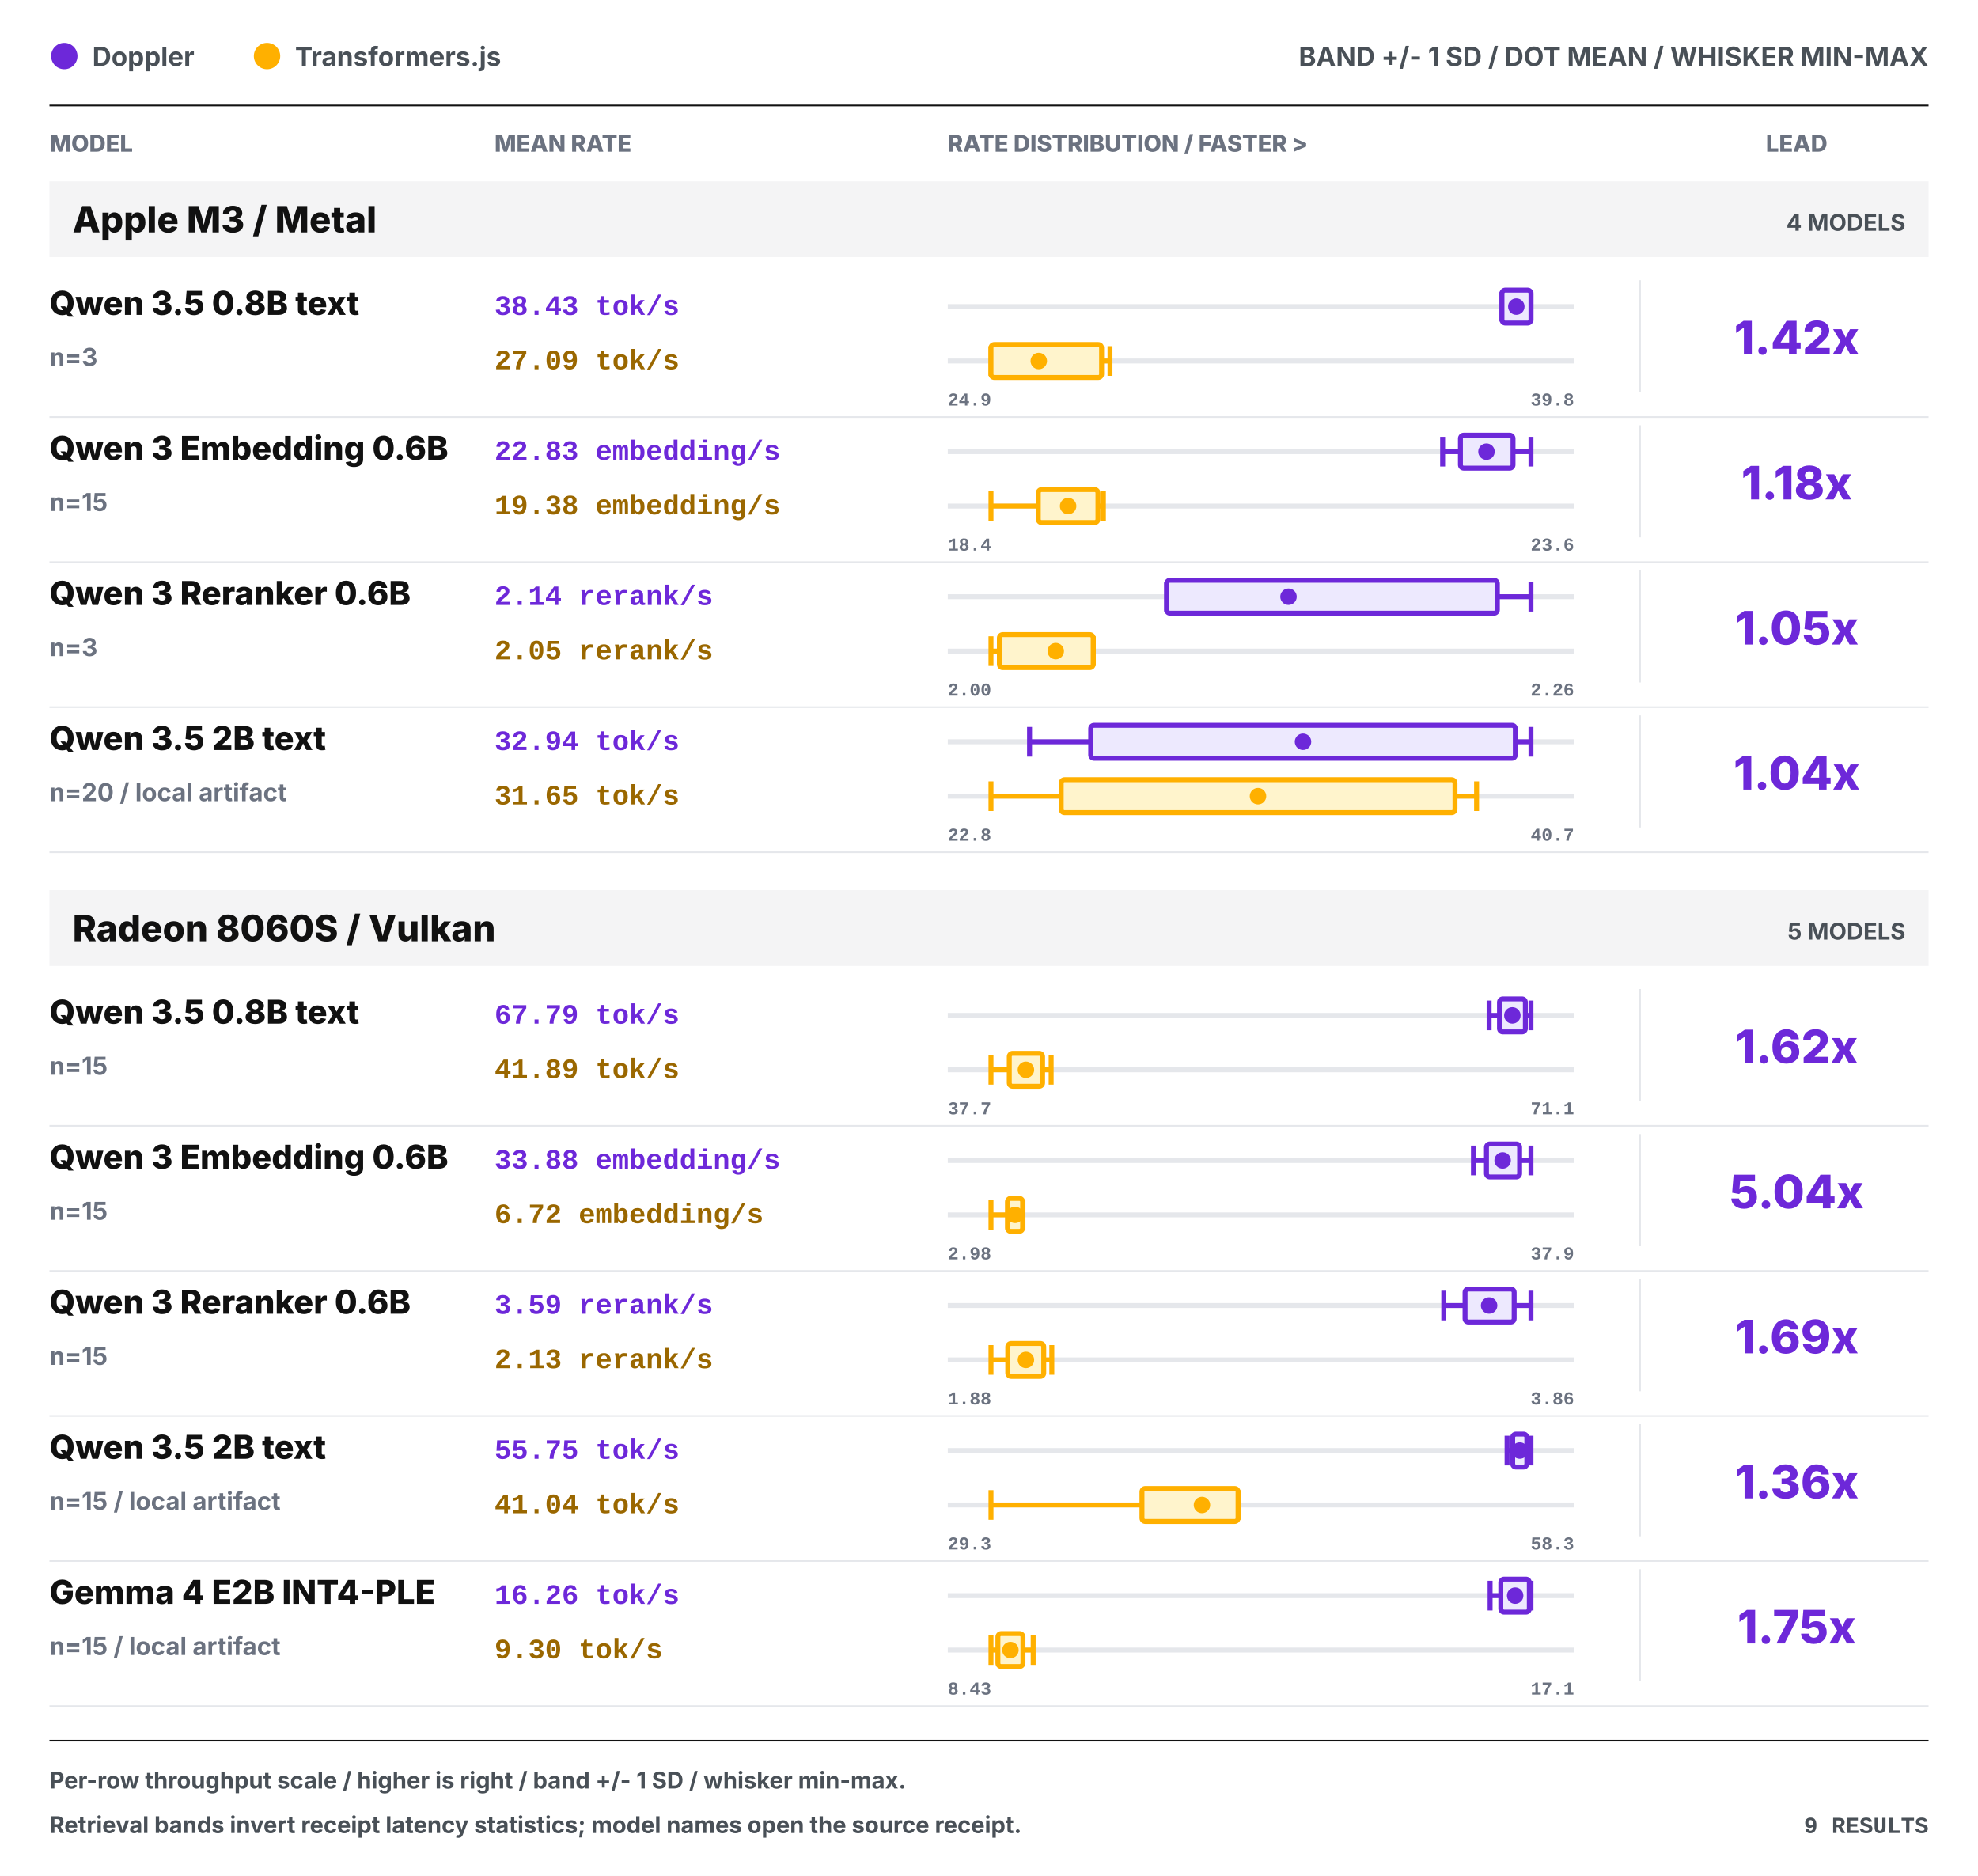
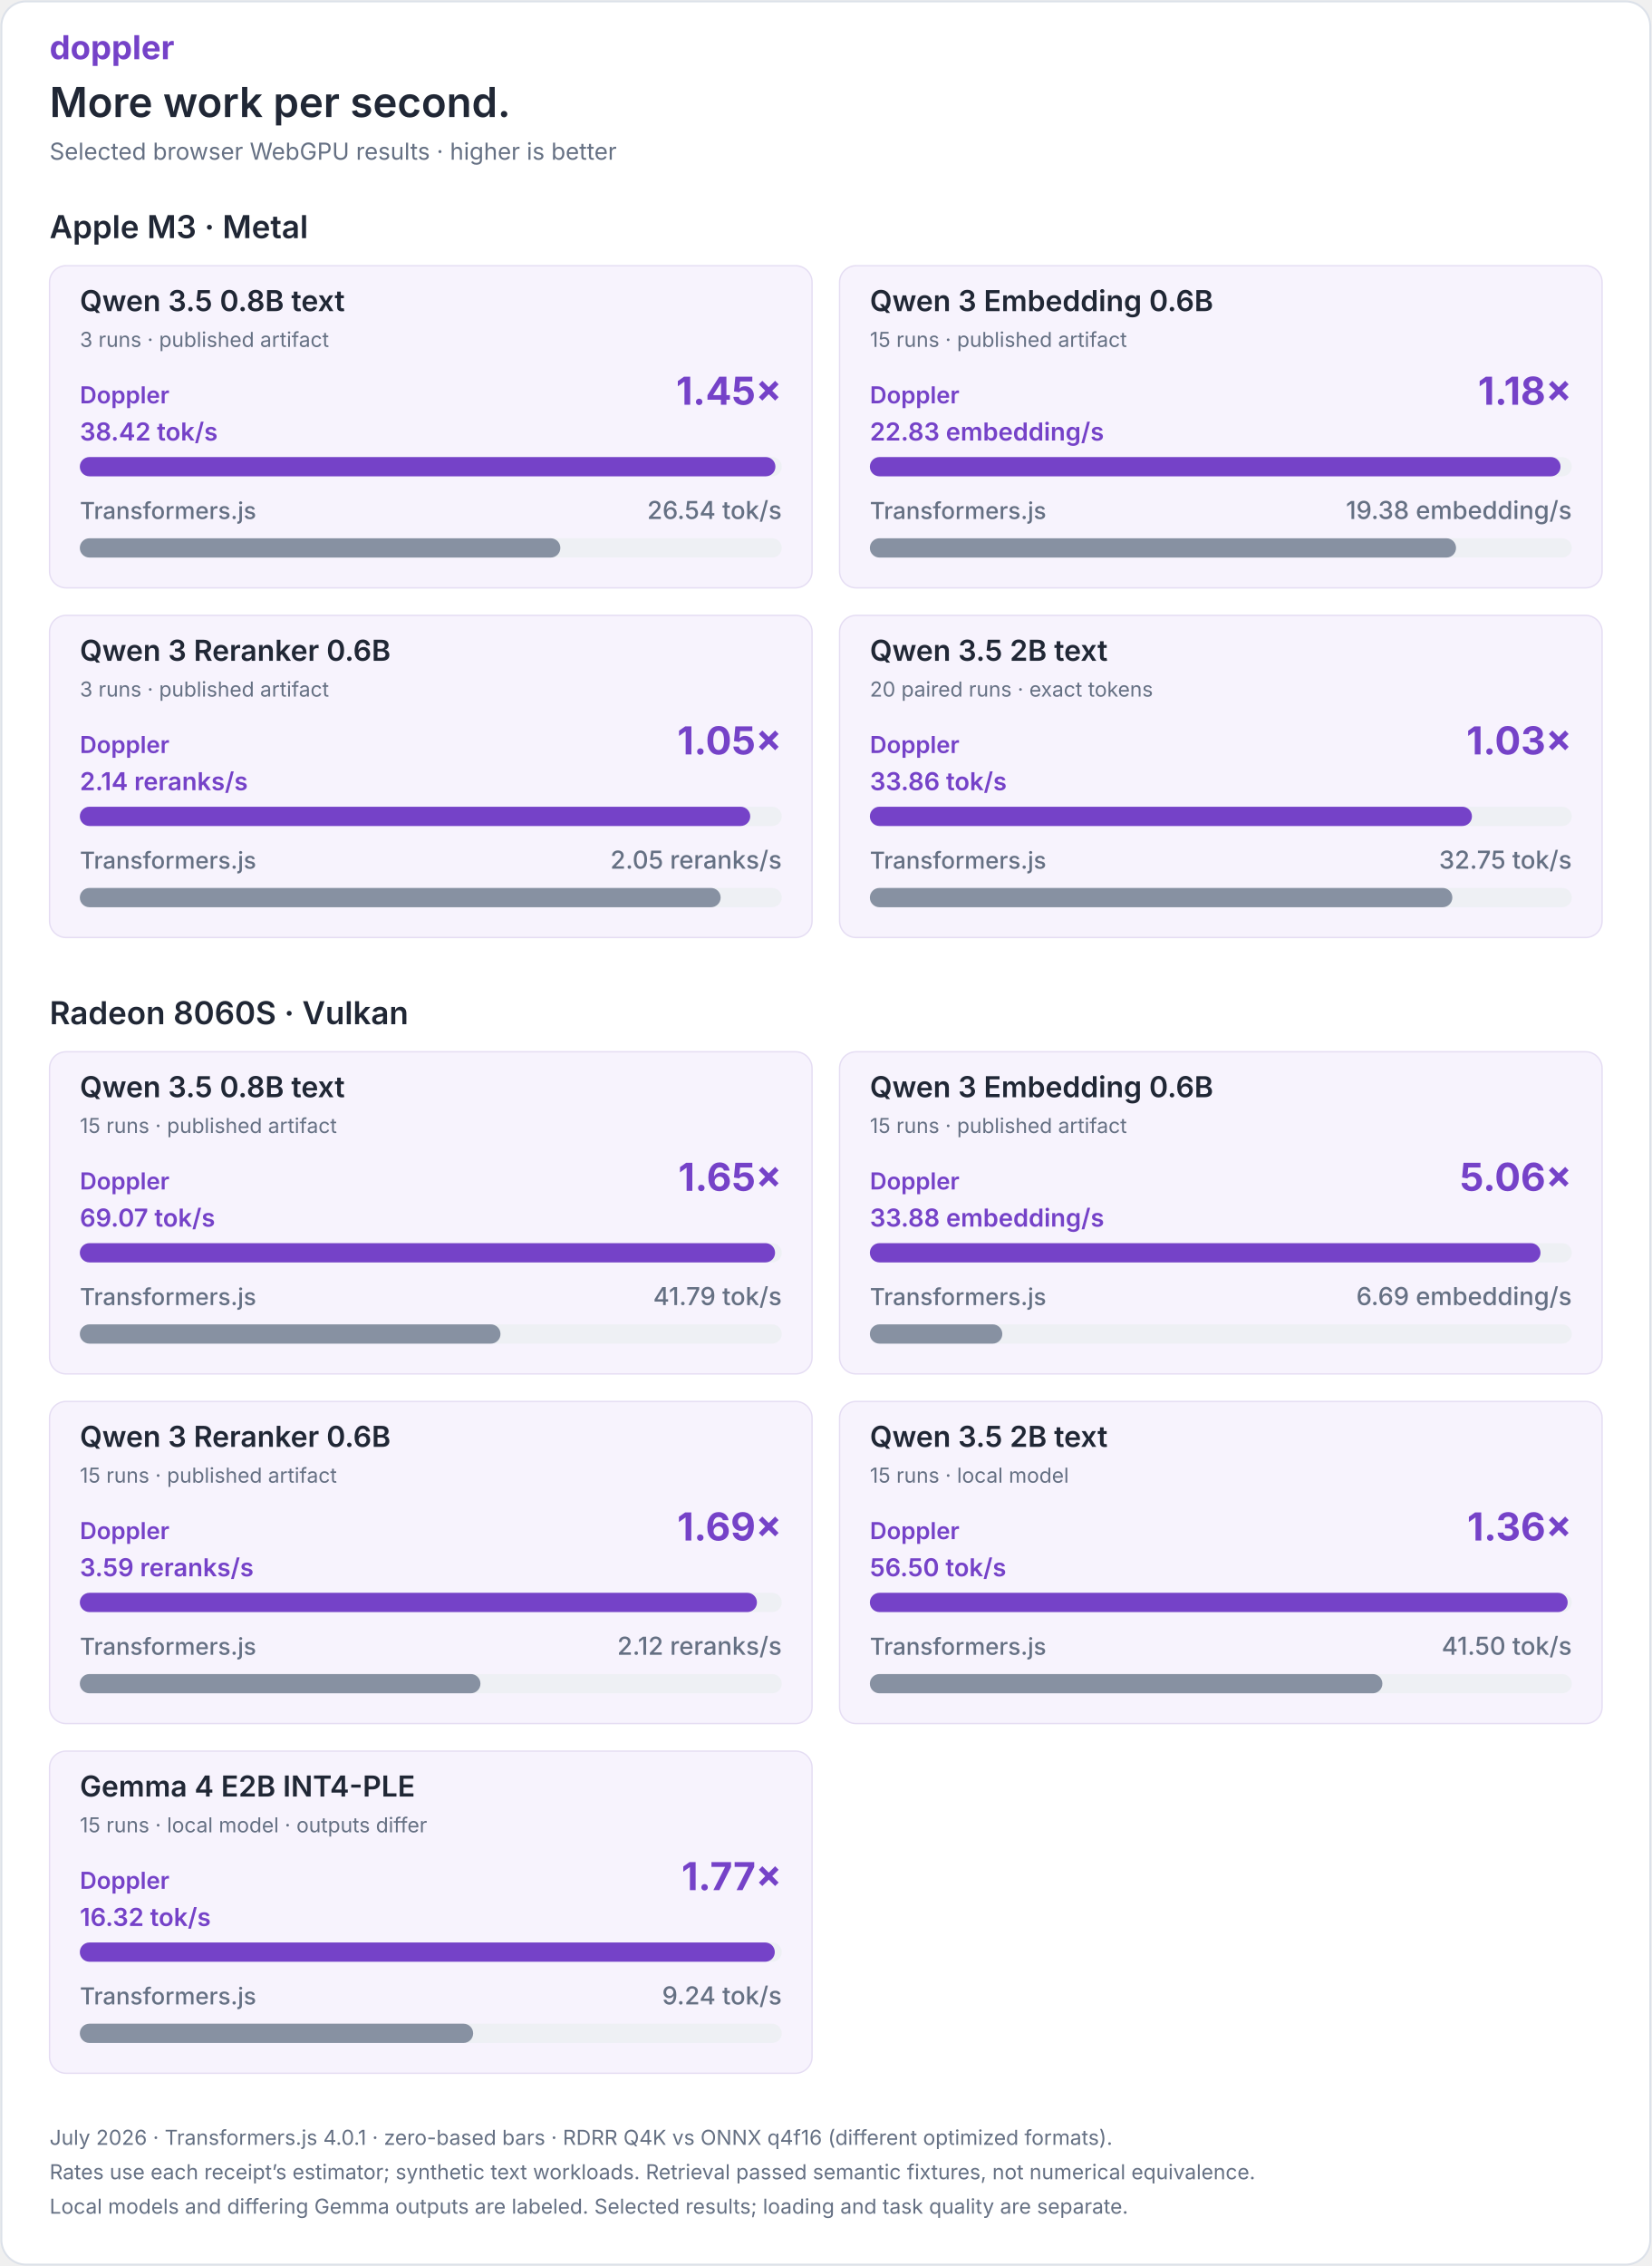
- <svg xmlns="http://www.w3.org/2000/svg" width="1200" height="1138" viewBox="0 0 1200 1138" role="img" aria-labelledby="title desc">
-   <defs>
-     <style>
-     text{fill:#111;font-family:Inter,"Segoe UI","Helvetica Neue",Arial,sans-serif;letter-spacing:0}.mono{font-family:SFMono-Regular,Menlo,Consolas,"Liberation Mono",monospace}.legend{font-size:16px;font-weight:750;fill:#495057}.column{font-size:14px;font-weight:800;fill:#6b7280}.section{font-size:22px;font-weight:800}.section-detail{font-size:14px;font-weight:750;fill:#495057}.model{font-size:20px;font-weight:800}.detail{font-size:15px;font-weight:650;fill:#6b7280}.dv,.tv{font-size:17px;font-weight:800}.dv{fill:#6d28d9}.tv{fill:#9a6700}.ratio{font-size:28px;font-weight:800;fill:#6d28d9}.footer{font-size:14px;font-weight:650;fill:#495057}.scale{font-size:11px;font-weight:650;fill:#6b7280}.band{fill:#f4f4f5}.row{stroke:#e5e7eb}.axis{stroke:#e5e7eb;stroke-width:3}.divider{stroke:#e5e7eb}.d-box{fill:#ede9fe;stroke:#6d28d9;stroke-width:3}.t-box{fill:#fff4cc;stroke:#ffb000;stroke-width:3}.d-mark{fill:none;stroke:#6d28d9;stroke-width:3}.t-mark{fill:none;stroke:#ffb000;stroke-width:3}.d-dot{fill:#6d28d9}.t-dot{fill:#ffb000}.receipt:hover{text-decoration:underline}
-   </style>
-   </defs>
-   <rect width="1200" height="1138" fill="#fff" />
-   <circle cx="39" cy="34" r="8" fill="#6d28d9" />
-   <text x="56" y="40" class="legend">Doppler</text>
-   <circle cx="162" cy="34" r="8" fill="#ffb000" />
-   <text x="179" y="40" class="legend">Transformers.js</text>
-   <text x="1170" y="40" text-anchor="end" class="legend">BAND +/- 1 SD / DOT MEAN / WHISKER MIN-MAX</text>
-   <path d="M30 64H1170" stroke="#111" />
-   <text x="30" y="92" class="column">MODEL</text>
-   <text x="300" y="92" class="column">MEAN RATE</text>
-   <text x="575" y="92" class="column">RATE DISTRIBUTION / FASTER &gt;</text>
-   <text x="1090" y="92" text-anchor="middle" class="column">LEAD</text>
-   <rect x="30" y="110" width="1140" height="46" class="band" />
-   <text x="44" y="141" class="section">Apple M3 / Metal</text>
-   <text x="1156" y="140" text-anchor="end" class="section-detail">4 MODELS</text>
+ <svg xmlns="http://www.w3.org/2000/svg" width="1200" height="1646" viewBox="0 0 1200 1646" role="img" aria-labelledby="title desc">
+   <style>text{font-family:Inter,-apple-system,BlinkMacSystemFont,"Segoe UI",sans-serif;font-variant-numeric:tabular-nums}a:hover text{text-decoration:underline}</style>
+   <rect x="1" y="1" width="1198" height="1644" rx="18" fill="white" stroke="#dce1e9" stroke-width="1.4" />
+   <text x="36" y="43" font-size="24" fill="#7542c8" font-weight="700">doppler</text>
+   <text x="36" y="85" font-size="30" fill="#202735" font-weight="600">More work per second.</text>
+   <text x="36" y="116" font-size="17" fill="#657083" font-weight="400">Selected browser WebGPU results · higher is better</text>
+   <text x="36" y="173" font-size="23" fill="#202735" font-weight="600">Apple M3 · Metal</text>
  <g class="benchmark-row" data-receipt="benchmarks/vendors/results/compare_20260709T154633.json">
-     <a href="https://github.com/clocksmith/doppler/blob/main/benchmarks/vendors/results/compare_20260709T154633.json" target="_blank">
-       <text x="30" y="191" class="model receipt">Qwen 3.5 0.8B text</text>
+     <a href="https://github.com/clocksmith/doppler/blob/main/benchmarks/vendors/results/compare_20260709T154633.json">
+       <rect x="36" y="193" width="554" height="234" rx="12" fill="#f7f3fd" stroke="#e5ddf3" />
+       <text x="58" y="226" font-size="21" fill="#202735" font-weight="600">Qwen 3.5 0.8B text</text>
+       <text x="58" y="252" font-size="15" fill="#657083" font-weight="400">3 runs · published artifact</text>
+       <text x="568" y="294" font-size="28" fill="#7542c8" font-weight="650" text-anchor="end">1.45×</text>
+       <text x="58" y="293" font-size="17" fill="#7542c8" font-weight="600">Doppler</text>
+       <text x="58" y="320" font-size="18" fill="#7542c8" font-weight="600">38.42 tok/s</text>
+       <rect x="58" y="332" width="510" height="14" rx="7" fill="#eef0f4" />
+       <rect x="58" y="332" width="505.38" height="14" rx="7" fill="#7542c8" />
+       <text x="58" y="377" font-size="17" fill="#657083" font-weight="500">Transformers.js</text>
+       <text x="568" y="377" font-size="18" fill="#657083" font-weight="500" text-anchor="end">26.54 tok/s</text>
+       <rect x="58" y="391" width="510" height="14" rx="7" fill="#eef0f4" />
+       <rect x="58" y="391" width="349.12" height="14" rx="7" fill="#8791a2" />
    </a>
-     <text x="30" y="222" class="detail">n=3</text>
-     <text x="300" y="191" class="dv mono">38.43 tok/s</text>
-     <text x="300" y="224" class="tv mono">27.09 tok/s</text>
-     <path d="M575 186H955" class="axis" />
-     <path d="M911.2 186H928.8 M911.2 177V195 M928.8 177V195" class="d-mark" />
-     <rect x="911.2" y="176" width="17.6" height="20" rx="2" class="d-box" />
-     <circle cx="919.9" cy="186" r="5" class="d-dot" />
-     <path d="M575 219H955" class="axis" />
-     <path d="M601.2 219H673.4 M601.2 210V228 M673.4 210V228" class="t-mark" />
-     <rect x="601.2" y="209" width="67.1" height="20" rx="2" class="t-box" />
-     <circle cx="630.2" cy="219" r="5" class="t-dot" />
-     <text x="575" y="246" class="scale mono">24.9</text>
-     <text x="955" y="246" text-anchor="end" class="scale mono">39.8</text>
-     <path d="M995 170V238" class="divider" />
-     <text x="1090" y="215" text-anchor="middle" class="ratio">1.42x</text>
-     <path d="M30 253H1170" class="row" />
  </g>
  <g class="benchmark-row" data-receipt="benchmarks/vendors/results/embedding_compare_qwen-3-embedding-0-6b-q4k-ehf16-af32_20260709T180853.json">
-     <a href="https://github.com/clocksmith/doppler/blob/main/benchmarks/vendors/results/embedding_compare_qwen-3-embedding-0-6b-q4k-ehf16-af32_20260709T180853.json" target="_blank">
-       <text x="30" y="279" class="model receipt">Qwen 3 Embedding 0.6B</text>
+     <a href="https://github.com/clocksmith/doppler/blob/main/benchmarks/vendors/results/embedding_compare_qwen-3-embedding-0-6b-q4k-ehf16-af32_20260709T180853.json">
+       <rect x="610" y="193" width="554" height="234" rx="12" fill="#f7f3fd" stroke="#e5ddf3" />
+       <text x="632" y="226" font-size="21" fill="#202735" font-weight="600">Qwen 3 Embedding 0.6B</text>
+       <text x="632" y="252" font-size="15" fill="#657083" font-weight="400">15 runs · published artifact</text>
+       <text x="1142" y="294" font-size="28" fill="#7542c8" font-weight="650" text-anchor="end">1.18×</text>
+       <text x="632" y="293" font-size="17" fill="#7542c8" font-weight="600">Doppler</text>
+       <text x="632" y="320" font-size="18" fill="#7542c8" font-weight="600">22.83 embedding/s</text>
+       <rect x="632" y="332" width="510" height="14" rx="7" fill="#eef0f4" />
+       <rect x="632" y="332" width="501.83" height="14" rx="7" fill="#7542c8" />
+       <text x="632" y="377" font-size="17" fill="#657083" font-weight="500">Transformers.js</text>
+       <text x="1142" y="377" font-size="18" fill="#657083" font-weight="500" text-anchor="end">19.38 embedding/s</text>
+       <rect x="632" y="391" width="510" height="14" rx="7" fill="#eef0f4" />
+       <rect x="632" y="391" width="425.89" height="14" rx="7" fill="#8791a2" />
    </a>
-     <text x="30" y="310" class="detail">n=15</text>
-     <text x="300" y="279" class="dv mono">22.83 embedding/s</text>
-     <text x="300" y="312" class="tv mono">19.38 embedding/s</text>
-     <path d="M575 274H955" class="axis" />
-     <path d="M875.2 274H928.8 M875.2 265V283 M928.8 265V283" class="d-mark" />
-     <rect x="886.0" y="264" width="31.9" height="20" rx="2" class="d-box" />
-     <circle cx="901.8" cy="274" r="5" class="d-dot" />
-     <path d="M575 307H955" class="axis" />
-     <path d="M601.2 307H669.4 M601.2 298V316 M669.4 298V316" class="t-mark" />
-     <rect x="629.9" y="297" width="36.2" height="20" rx="2" class="t-box" />
-     <circle cx="648.0" cy="307" r="5" class="t-dot" />
-     <text x="575" y="334" class="scale mono">18.4</text>
-     <text x="955" y="334" text-anchor="end" class="scale mono">23.6</text>
-     <path d="M995 258V326" class="divider" />
-     <text x="1090" y="303" text-anchor="middle" class="ratio">1.18x</text>
-     <path d="M30 341H1170" class="row" />
  </g>
  <g class="benchmark-row" data-receipt="benchmarks/vendors/results/rerank_compare_qwen-3-reranker-0-6b-q4k-ehf16-af32_20260709T192830.json">
-     <a href="https://github.com/clocksmith/doppler/blob/main/benchmarks/vendors/results/rerank_compare_qwen-3-reranker-0-6b-q4k-ehf16-af32_20260709T192830.json" target="_blank">
-       <text x="30" y="367" class="model receipt">Qwen 3 Reranker 0.6B</text>
+     <a href="https://github.com/clocksmith/doppler/blob/main/benchmarks/vendors/results/rerank_compare_qwen-3-reranker-0-6b-q4k-ehf16-af32_20260709T192830.json">
+       <rect x="36" y="447" width="554" height="234" rx="12" fill="#f7f3fd" stroke="#e5ddf3" />
+       <text x="58" y="480" font-size="21" fill="#202735" font-weight="600">Qwen 3 Reranker 0.6B</text>
+       <text x="58" y="506" font-size="15" fill="#657083" font-weight="400">3 runs · published artifact</text>
+       <text x="568" y="548" font-size="28" fill="#7542c8" font-weight="650" text-anchor="end">1.05×</text>
+       <text x="58" y="547" font-size="17" fill="#7542c8" font-weight="600">Doppler</text>
+       <text x="58" y="574" font-size="18" fill="#7542c8" font-weight="600">2.14 reranks/s</text>
+       <rect x="58" y="586" width="510" height="14" rx="7" fill="#eef0f4" />
+       <rect x="58" y="586" width="487.09" height="14" rx="7" fill="#7542c8" />
+       <text x="58" y="631" font-size="17" fill="#657083" font-weight="500">Transformers.js</text>
+       <text x="568" y="631" font-size="18" fill="#657083" font-weight="500" text-anchor="end">2.05 reranks/s</text>
+       <rect x="58" y="645" width="510" height="14" rx="7" fill="#eef0f4" />
+       <rect x="58" y="645" width="465.59" height="14" rx="7" fill="#8791a2" />
    </a>
-     <text x="30" y="398" class="detail">n=3</text>
-     <text x="300" y="367" class="dv mono">2.14 rerank/s</text>
-     <text x="300" y="400" class="tv mono">2.05 rerank/s</text>
-     <path d="M575 362H955" class="axis" />
-     <path d="M707.8 362H928.8 M707.8 353V371 M928.8 353V371" class="d-mark" />
-     <rect x="707.8" y="352" width="200.6" height="20" rx="2" class="d-box" />
-     <circle cx="781.7" cy="362" r="5" class="d-dot" />
-     <path d="M575 395H955" class="axis" />
-     <path d="M601.2 395H663.3 M601.2 386V404 M663.3 386V404" class="t-mark" />
-     <rect x="606.3" y="385" width="56.9" height="20" rx="2" class="t-box" />
-     <circle cx="640.5" cy="395" r="5" class="t-dot" />
-     <text x="575" y="422" class="scale mono">2.00</text>
-     <text x="955" y="422" text-anchor="end" class="scale mono">2.26</text>
-     <path d="M995 346V414" class="divider" />
-     <text x="1090" y="391" text-anchor="middle" class="ratio">1.05x</text>
-     <path d="M30 429H1170" class="row" />
  </g>
  <g class="benchmark-row" data-receipt="benchmarks/vendors/results/qwen35-2b-metal-paired-p256-d512-20260710.json">
-     <a href="https://github.com/clocksmith/doppler/blob/main/benchmarks/vendors/results/qwen35-2b-metal-paired-p256-d512-20260710.json" target="_blank">
-       <text x="30" y="455" class="model receipt">Qwen 3.5 2B text</text>
+     <a href="https://github.com/clocksmith/doppler/blob/main/benchmarks/vendors/results/qwen35-2b-metal-paired-p256-d512-20260710.json">
+       <rect x="610" y="447" width="554" height="234" rx="12" fill="#f7f3fd" stroke="#e5ddf3" />
+       <text x="632" y="480" font-size="21" fill="#202735" font-weight="600">Qwen 3.5 2B text</text>
+       <text x="632" y="506" font-size="15" fill="#657083" font-weight="400">20 paired runs · exact tokens</text>
+       <text x="1142" y="548" font-size="28" fill="#7542c8" font-weight="650" text-anchor="end">1.03×</text>
+       <text x="632" y="547" font-size="17" fill="#7542c8" font-weight="600">Doppler</text>
+       <text x="632" y="574" font-size="18" fill="#7542c8" font-weight="600">33.86 tok/s</text>
+       <rect x="632" y="586" width="510" height="14" rx="7" fill="#eef0f4" />
+       <rect x="632" y="586" width="437.45" height="14" rx="7" fill="#7542c8" />
+       <text x="632" y="631" font-size="17" fill="#657083" font-weight="500">Transformers.js</text>
+       <text x="1142" y="631" font-size="18" fill="#657083" font-weight="500" text-anchor="end">32.75 tok/s</text>
+       <rect x="632" y="645" width="510" height="14" rx="7" fill="#eef0f4" />
+       <rect x="632" y="645" width="423.20" height="14" rx="7" fill="#8791a2" />
    </a>
-     <text x="30" y="486" class="detail">n=20 / local artifact</text>
-     <text x="300" y="455" class="dv mono">32.94 tok/s</text>
-     <text x="300" y="488" class="tv mono">31.65 tok/s</text>
-     <path d="M575 450H955" class="axis" />
-     <path d="M624.6 450H928.8 M624.6 441V459 M928.8 441V459" class="d-mark" />
-     <rect x="661.7" y="440" width="257.6" height="20" rx="2" class="d-box" />
-     <circle cx="790.5" cy="450" r="5" class="d-dot" />
-     <path d="M575 483H955" class="axis" />
-     <path d="M601.2 483H895.8 M601.2 474V492 M895.8 474V492" class="t-mark" />
-     <rect x="643.8" y="473" width="238.9" height="20" rx="2" class="t-box" />
-     <circle cx="763.2" cy="483" r="5" class="t-dot" />
-     <text x="575" y="510" class="scale mono">22.8</text>
-     <text x="955" y="510" text-anchor="end" class="scale mono">40.7</text>
-     <path d="M995 434V502" class="divider" />
-     <text x="1090" y="479" text-anchor="middle" class="ratio">1.04x</text>
-     <path d="M30 517H1170" class="row" />
  </g>
-   <rect x="30" y="540" width="1140" height="46" class="band" />
-   <text x="44" y="571" class="section">Radeon 8060S / Vulkan</text>
-   <text x="1156" y="570" text-anchor="end" class="section-detail">5 MODELS</text>
+   <text x="36" y="744" font-size="23" fill="#202735" font-weight="600">Radeon 8060S · Vulkan</text>
  <g class="benchmark-row" data-receipt="benchmarks/vendors/results/compare_20260707T153509.json">
-     <a href="https://github.com/clocksmith/doppler/blob/main/benchmarks/vendors/results/compare_20260707T153509.json" target="_blank">
-       <text x="30" y="621" class="model receipt">Qwen 3.5 0.8B text</text>
+     <a href="https://github.com/clocksmith/doppler/blob/main/benchmarks/vendors/results/compare_20260707T153509.json">
+       <rect x="36" y="764" width="554" height="234" rx="12" fill="#f7f3fd" stroke="#e5ddf3" />
+       <text x="58" y="797" font-size="21" fill="#202735" font-weight="600">Qwen 3.5 0.8B text</text>
+       <text x="58" y="823" font-size="15" fill="#657083" font-weight="400">15 runs · published artifact</text>
+       <text x="568" y="865" font-size="28" fill="#7542c8" font-weight="650" text-anchor="end">1.65×</text>
+       <text x="58" y="864" font-size="17" fill="#7542c8" font-weight="600">Doppler</text>
+       <text x="58" y="891" font-size="18" fill="#7542c8" font-weight="600">69.07 tok/s</text>
+       <rect x="58" y="903" width="510" height="14" rx="7" fill="#eef0f4" />
+       <rect x="58" y="903" width="505.13" height="14" rx="7" fill="#7542c8" />
+       <text x="58" y="948" font-size="17" fill="#657083" font-weight="500">Transformers.js</text>
+       <text x="568" y="948" font-size="18" fill="#657083" font-weight="500" text-anchor="end">41.79 tok/s</text>
+       <rect x="58" y="962" width="510" height="14" rx="7" fill="#eef0f4" />
+       <rect x="58" y="962" width="305.63" height="14" rx="7" fill="#8791a2" />
    </a>
-     <text x="30" y="652" class="detail">n=15</text>
-     <text x="300" y="621" class="dv mono">67.79 tok/s</text>
-     <text x="300" y="654" class="tv mono">41.89 tok/s</text>
-     <path d="M575 616H955" class="axis" />
-     <path d="M903.4 616H928.8 M903.4 607V625 M928.8 607V625" class="d-mark" />
-     <rect x="909.7" y="606" width="15.7" height="20" rx="2" class="d-box" />
-     <circle cx="917.5" cy="616" r="5" class="d-dot" />
-     <path d="M575 649H955" class="axis" />
-     <path d="M601.2 649H637.7 M601.2 640V658 M637.7 640V658" class="t-mark" />
-     <rect x="612.3" y="639" width="20.2" height="20" rx="2" class="t-box" />
-     <circle cx="622.4" cy="649" r="5" class="t-dot" />
-     <text x="575" y="676" class="scale mono">37.7</text>
-     <text x="955" y="676" text-anchor="end" class="scale mono">71.1</text>
-     <path d="M995 600V668" class="divider" />
-     <text x="1090" y="645" text-anchor="middle" class="ratio">1.62x</text>
-     <path d="M30 683H1170" class="row" />
  </g>
  <g class="benchmark-row" data-receipt="benchmarks/vendors/results/embedding_compare_qwen-3-embedding-0-6b-q4k-ehf16-af32_20260710T011455.json">
-     <a href="https://github.com/clocksmith/doppler/blob/main/benchmarks/vendors/results/embedding_compare_qwen-3-embedding-0-6b-q4k-ehf16-af32_20260710T011455.json" target="_blank">
-       <text x="30" y="709" class="model receipt">Qwen 3 Embedding 0.6B</text>
+     <a href="https://github.com/clocksmith/doppler/blob/main/benchmarks/vendors/results/embedding_compare_qwen-3-embedding-0-6b-q4k-ehf16-af32_20260710T011455.json">
+       <rect x="610" y="764" width="554" height="234" rx="12" fill="#f7f3fd" stroke="#e5ddf3" />
+       <text x="632" y="797" font-size="21" fill="#202735" font-weight="600">Qwen 3 Embedding 0.6B</text>
+       <text x="632" y="823" font-size="15" fill="#657083" font-weight="400">15 runs · published artifact</text>
+       <text x="1142" y="865" font-size="28" fill="#7542c8" font-weight="650" text-anchor="end">5.06×</text>
+       <text x="632" y="864" font-size="17" fill="#7542c8" font-weight="600">Doppler</text>
+       <text x="632" y="891" font-size="18" fill="#7542c8" font-weight="600">33.88 embedding/s</text>
+       <rect x="632" y="903" width="510" height="14" rx="7" fill="#eef0f4" />
+       <rect x="632" y="903" width="487.26" height="14" rx="7" fill="#7542c8" />
+       <text x="632" y="948" font-size="17" fill="#657083" font-weight="500">Transformers.js</text>
+       <text x="1142" y="948" font-size="18" fill="#657083" font-weight="500" text-anchor="end">6.69 embedding/s</text>
+       <rect x="632" y="962" width="510" height="14" rx="7" fill="#eef0f4" />
+       <rect x="632" y="962" width="96.24" height="14" rx="7" fill="#8791a2" />
    </a>
-     <text x="30" y="740" class="detail">n=15</text>
-     <text x="300" y="709" class="dv mono">33.88 embedding/s</text>
-     <text x="300" y="742" class="tv mono">6.72 embedding/s</text>
-     <path d="M575 704H955" class="axis" />
-     <path d="M893.9 704H928.8 M893.9 695V713 M928.8 695V713" class="d-mark" />
-     <rect x="901.8" y="694" width="20.1" height="20" rx="2" class="d-box" />
-     <circle cx="911.6" cy="704" r="5" class="d-dot" />
-     <path d="M575 737H955" class="axis" />
-     <path d="M601.2 737H620.6 M601.2 728V746 M620.6 728V746" class="t-mark" />
-     <rect x="611.2" y="727" width="9.2" height="20" rx="2" class="t-box" />
-     <circle cx="615.8" cy="737" r="5" class="t-dot" />
-     <text x="575" y="764" class="scale mono">2.98</text>
-     <text x="955" y="764" text-anchor="end" class="scale mono">37.9</text>
-     <path d="M995 688V756" class="divider" />
-     <text x="1090" y="733" text-anchor="middle" class="ratio">5.04x</text>
-     <path d="M30 771H1170" class="row" />
  </g>
  <g class="benchmark-row" data-receipt="benchmarks/vendors/results/rerank_compare_qwen-3-reranker-0-6b-q4k-ehf16-af32_20260710T014450.json">
-     <a href="https://github.com/clocksmith/doppler/blob/main/benchmarks/vendors/results/rerank_compare_qwen-3-reranker-0-6b-q4k-ehf16-af32_20260710T014450.json" target="_blank">
-       <text x="30" y="797" class="model receipt">Qwen 3 Reranker 0.6B</text>
+     <a href="https://github.com/clocksmith/doppler/blob/main/benchmarks/vendors/results/rerank_compare_qwen-3-reranker-0-6b-q4k-ehf16-af32_20260710T014450.json">
+       <rect x="36" y="1018" width="554" height="234" rx="12" fill="#f7f3fd" stroke="#e5ddf3" />
+       <text x="58" y="1051" font-size="21" fill="#202735" font-weight="600">Qwen 3 Reranker 0.6B</text>
+       <text x="58" y="1077" font-size="15" fill="#657083" font-weight="400">15 runs · published artifact</text>
+       <text x="568" y="1119" font-size="28" fill="#7542c8" font-weight="650" text-anchor="end">1.69×</text>
+       <text x="58" y="1118" font-size="17" fill="#7542c8" font-weight="600">Doppler</text>
+       <text x="58" y="1145" font-size="18" fill="#7542c8" font-weight="600">3.59 reranks/s</text>
+       <rect x="58" y="1157" width="510" height="14" rx="7" fill="#eef0f4" />
+       <rect x="58" y="1157" width="491.96" height="14" rx="7" fill="#7542c8" />
+       <text x="58" y="1202" font-size="17" fill="#657083" font-weight="500">Transformers.js</text>
+       <text x="568" y="1202" font-size="18" fill="#657083" font-weight="500" text-anchor="end">2.12 reranks/s</text>
+       <rect x="58" y="1216" width="510" height="14" rx="7" fill="#eef0f4" />
+       <rect x="58" y="1216" width="291.07" height="14" rx="7" fill="#8791a2" />
    </a>
-     <text x="30" y="828" class="detail">n=15</text>
-     <text x="300" y="797" class="dv mono">3.59 rerank/s</text>
-     <text x="300" y="830" class="tv mono">2.13 rerank/s</text>
-     <path d="M575 792H955" class="axis" />
-     <path d="M875.9 792H928.8 M875.9 783V801 M928.8 783V801" class="d-mark" />
-     <rect x="888.8" y="782" width="29.8" height="20" rx="2" class="d-box" />
-     <circle cx="903.4" cy="792" r="5" class="d-dot" />
-     <path d="M575 825H955" class="axis" />
-     <path d="M601.2 825H638.1 M601.2 816V834 M638.1 816V834" class="t-mark" />
-     <rect x="611.4" y="815" width="21.8" height="20" rx="2" class="t-box" />
-     <circle cx="622.4" cy="825" r="5" class="t-dot" />
-     <text x="575" y="852" class="scale mono">1.88</text>
-     <text x="955" y="852" text-anchor="end" class="scale mono">3.86</text>
-     <path d="M995 776V844" class="divider" />
-     <text x="1090" y="821" text-anchor="middle" class="ratio">1.69x</text>
-     <path d="M30 859H1170" class="row" />
  </g>
  <g class="benchmark-row" data-receipt="benchmarks/vendors/results/compare_20260707T161623.json">
-     <a href="https://github.com/clocksmith/doppler/blob/main/benchmarks/vendors/results/compare_20260707T161623.json" target="_blank">
-       <text x="30" y="885" class="model receipt">Qwen 3.5 2B text</text>
+     <a href="https://github.com/clocksmith/doppler/blob/main/benchmarks/vendors/results/compare_20260707T161623.json">
+       <rect x="610" y="1018" width="554" height="234" rx="12" fill="#f7f3fd" stroke="#e5ddf3" />
+       <text x="632" y="1051" font-size="21" fill="#202735" font-weight="600">Qwen 3.5 2B text</text>
+       <text x="632" y="1077" font-size="15" fill="#657083" font-weight="400">15 runs · local model</text>
+       <text x="1142" y="1119" font-size="28" fill="#7542c8" font-weight="650" text-anchor="end">1.36×</text>
+       <text x="632" y="1118" font-size="17" fill="#7542c8" font-weight="600">Doppler</text>
+       <text x="632" y="1145" font-size="18" fill="#7542c8" font-weight="600">56.50 tok/s</text>
+       <rect x="632" y="1157" width="510" height="14" rx="7" fill="#eef0f4" />
+       <rect x="632" y="1157" width="507.01" height="14" rx="7" fill="#7542c8" />
+       <text x="632" y="1202" font-size="17" fill="#657083" font-weight="500">Transformers.js</text>
+       <text x="1142" y="1202" font-size="18" fill="#657083" font-weight="500" text-anchor="end">41.50 tok/s</text>
+       <rect x="632" y="1216" width="510" height="14" rx="7" fill="#eef0f4" />
+       <rect x="632" y="1216" width="372.37" height="14" rx="7" fill="#8791a2" />
    </a>
-     <text x="30" y="916" class="detail">n=15 / local artifact</text>
-     <text x="300" y="885" class="dv mono">55.75 tok/s</text>
-     <text x="300" y="918" class="tv mono">41.04 tok/s</text>
-     <path d="M575 880H955" class="axis" />
-     <path d="M914.3 880H928.8 M914.3 871V889 M928.8 871V889" class="d-mark" />
-     <rect x="917.7" y="870" width="8.6" height="20" rx="2" class="d-box" />
-     <circle cx="922.0" cy="880" r="5" class="d-dot" />
-     <path d="M575 913H955" class="axis" />
-     <path d="M601.2 913H751.2 M601.2 904V922 M751.2 904V922" class="t-mark" />
-     <rect x="692.8" y="903" width="58.3" height="20" rx="2" class="t-box" />
-     <circle cx="729.2" cy="913" r="5" class="t-dot" />
-     <text x="575" y="940" class="scale mono">29.3</text>
-     <text x="955" y="940" text-anchor="end" class="scale mono">58.3</text>
-     <path d="M995 864V932" class="divider" />
-     <text x="1090" y="909" text-anchor="middle" class="ratio">1.36x</text>
-     <path d="M30 947H1170" class="row" />
  </g>
  <g class="benchmark-row" data-receipt="benchmarks/vendors/results/compare_20260707T170557.json">
-     <a href="https://github.com/clocksmith/doppler/blob/main/benchmarks/vendors/results/compare_20260707T170557.json" target="_blank">
-       <text x="30" y="973" class="model receipt">Gemma 4 E2B INT4-PLE</text>
+     <a href="https://github.com/clocksmith/doppler/blob/main/benchmarks/vendors/results/compare_20260707T170557.json">
+       <rect x="36" y="1272" width="554" height="234" rx="12" fill="#f7f3fd" stroke="#e5ddf3" />
+       <text x="58" y="1305" font-size="21" fill="#202735" font-weight="600">Gemma 4 E2B INT4-PLE</text>
+       <text x="58" y="1331" font-size="15" fill="#657083" font-weight="400">15 runs · local model · outputs differ</text>
+       <text x="568" y="1373" font-size="28" fill="#7542c8" font-weight="650" text-anchor="end">1.77×</text>
+       <text x="58" y="1372" font-size="17" fill="#7542c8" font-weight="600">Doppler</text>
+       <text x="58" y="1399" font-size="18" fill="#7542c8" font-weight="600">16.32 tok/s</text>
+       <rect x="58" y="1411" width="510" height="14" rx="7" fill="#eef0f4" />
+       <rect x="58" y="1411" width="504.93" height="14" rx="7" fill="#7542c8" />
+       <text x="58" y="1456" font-size="17" fill="#657083" font-weight="500">Transformers.js</text>
+       <text x="568" y="1456" font-size="18" fill="#657083" font-weight="500" text-anchor="end">9.24 tok/s</text>
+       <rect x="58" y="1470" width="510" height="14" rx="7" fill="#eef0f4" />
+       <rect x="58" y="1470" width="285.77" height="14" rx="7" fill="#8791a2" />
    </a>
-     <text x="30" y="1004" class="detail">n=15 / local artifact</text>
-     <text x="300" y="973" class="dv mono">16.26 tok/s</text>
-     <text x="300" y="1006" class="tv mono">9.30 tok/s</text>
-     <path d="M575 968H955" class="axis" />
-     <path d="M904.0 968H928.8 M904.0 959V977 M928.8 959V977" class="d-mark" />
-     <rect x="910.5" y="958" width="17.3" height="20" rx="2" class="d-box" />
-     <circle cx="919.2" cy="968" r="5" class="d-dot" />
-     <path d="M575 1001H955" class="axis" />
-     <path d="M601.2 1001H626.8 M601.2 992V1010 M626.8 992V1010" class="t-mark" />
-     <rect x="605.4" y="991" width="15.2" height="20" rx="2" class="t-box" />
-     <circle cx="613.0" cy="1001" r="5" class="t-dot" />
-     <text x="575" y="1028" class="scale mono">8.43</text>
-     <text x="955" y="1028" text-anchor="end" class="scale mono">17.1</text>
-     <path d="M995 952V1020" class="divider" />
-     <text x="1090" y="997" text-anchor="middle" class="ratio">1.75x</text>
-     <path d="M30 1035H1170" class="row" />
  </g>
-   <path d="M30 1056H1170" stroke="#111" />
-   <text x="30" y="1085" class="footer">Per-row throughput scale / higher is right / band +/- 1 SD / whisker min-max.</text>
-   <text x="30" y="1112" class="footer">Retrieval bands invert receipt latency statistics; model names open the source receipt.</text>
-   <text x="1170" y="1112" text-anchor="end" class="footer mono">9 RESULTS</text>
+   <text x="36" y="1558" font-size="15" fill="#657083" font-weight="400">July 2026 · Transformers.js 4.0.1 · zero-based bars · RDRR Q4K vs ONNX q4f16 (different optimized formats).</text>
+   <text x="36" y="1583" font-size="15" fill="#657083" font-weight="400">Rates use each receipt’s estimator; synthetic text workloads. Retrieval passed semantic fixtures, not numerical equivalence.</text>
+   <text x="36" y="1608" font-size="15" fill="#657083" font-weight="400">Local models and differing Gemma outputs are labeled. Selected results; loading and task quality are separate.</text>
</svg>
